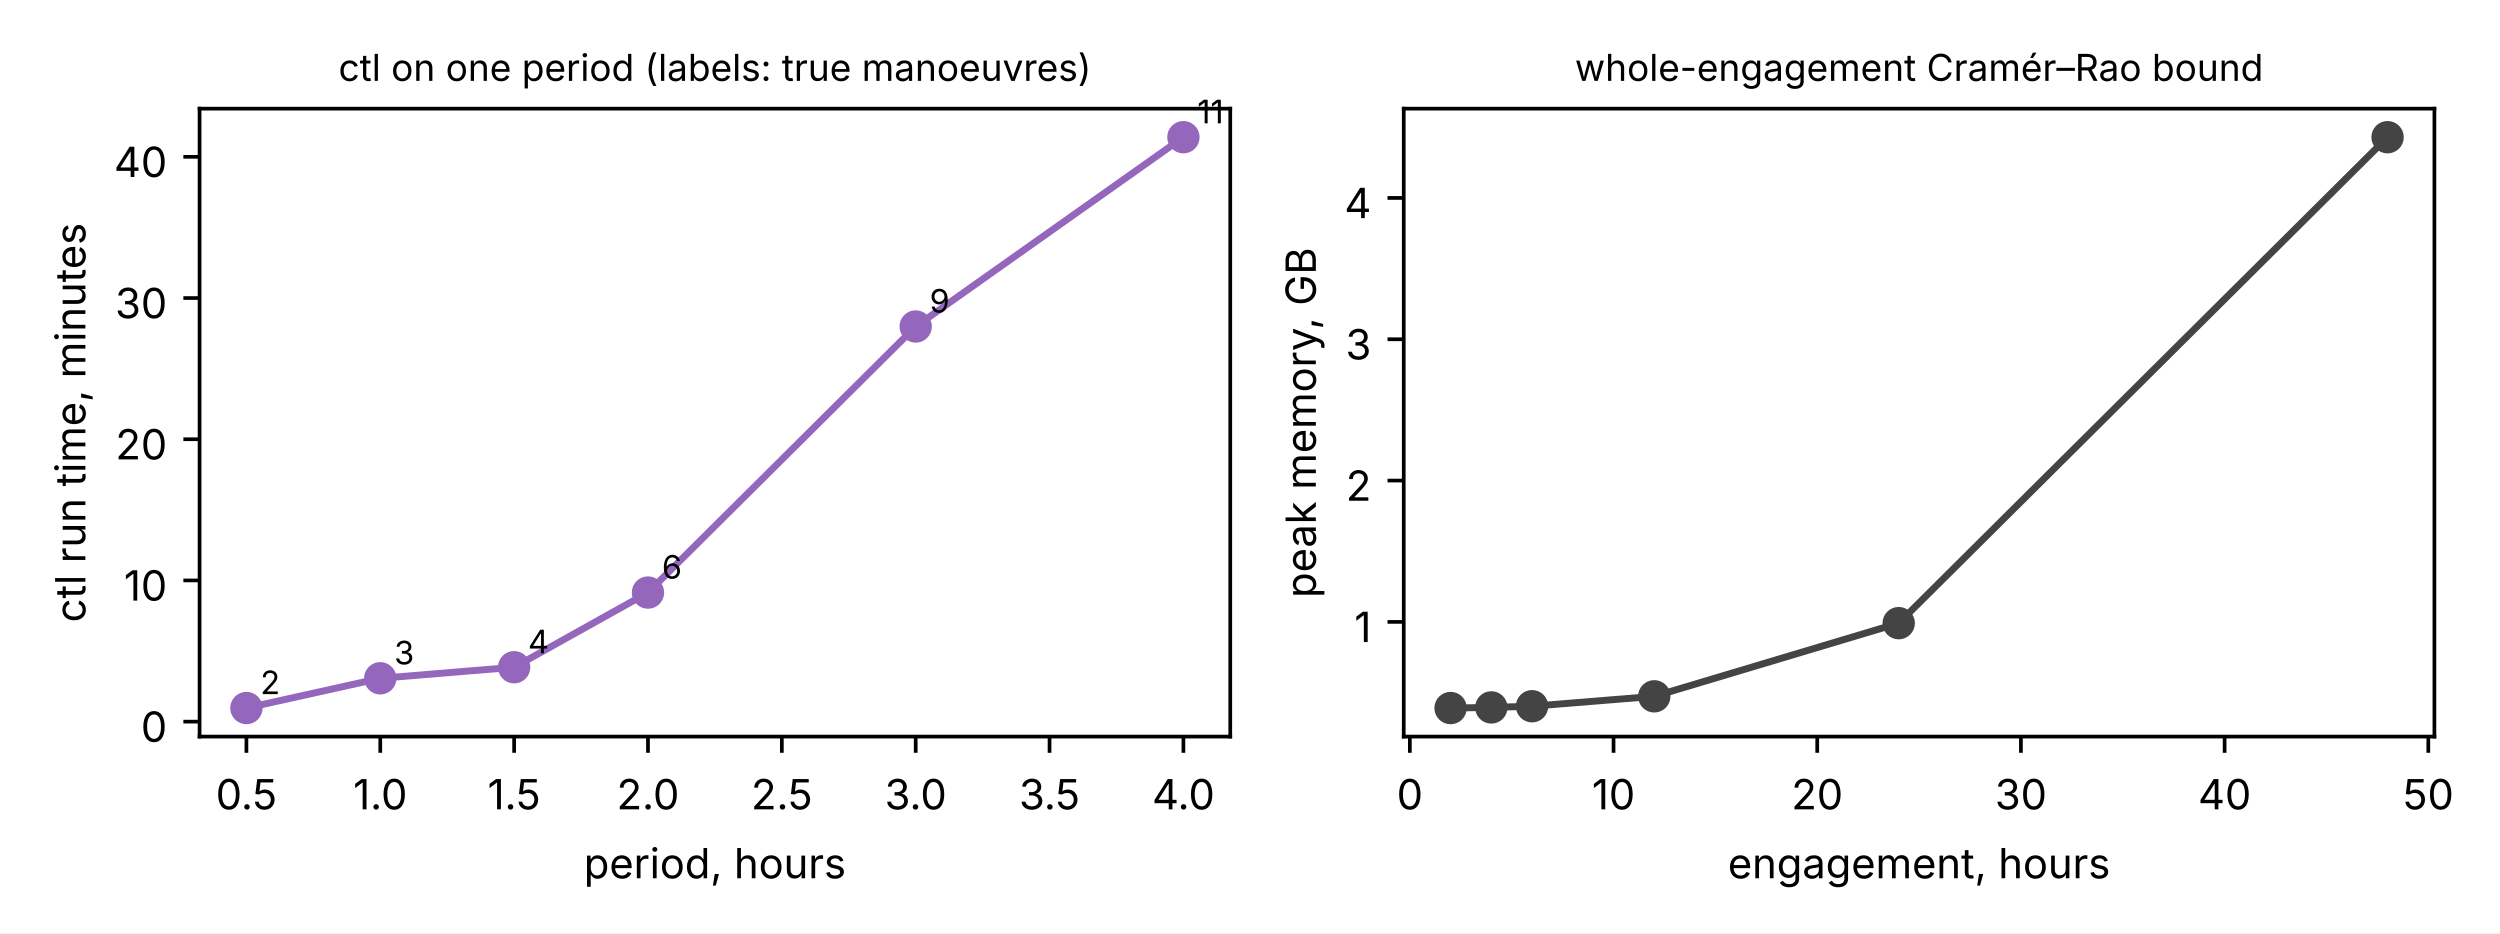
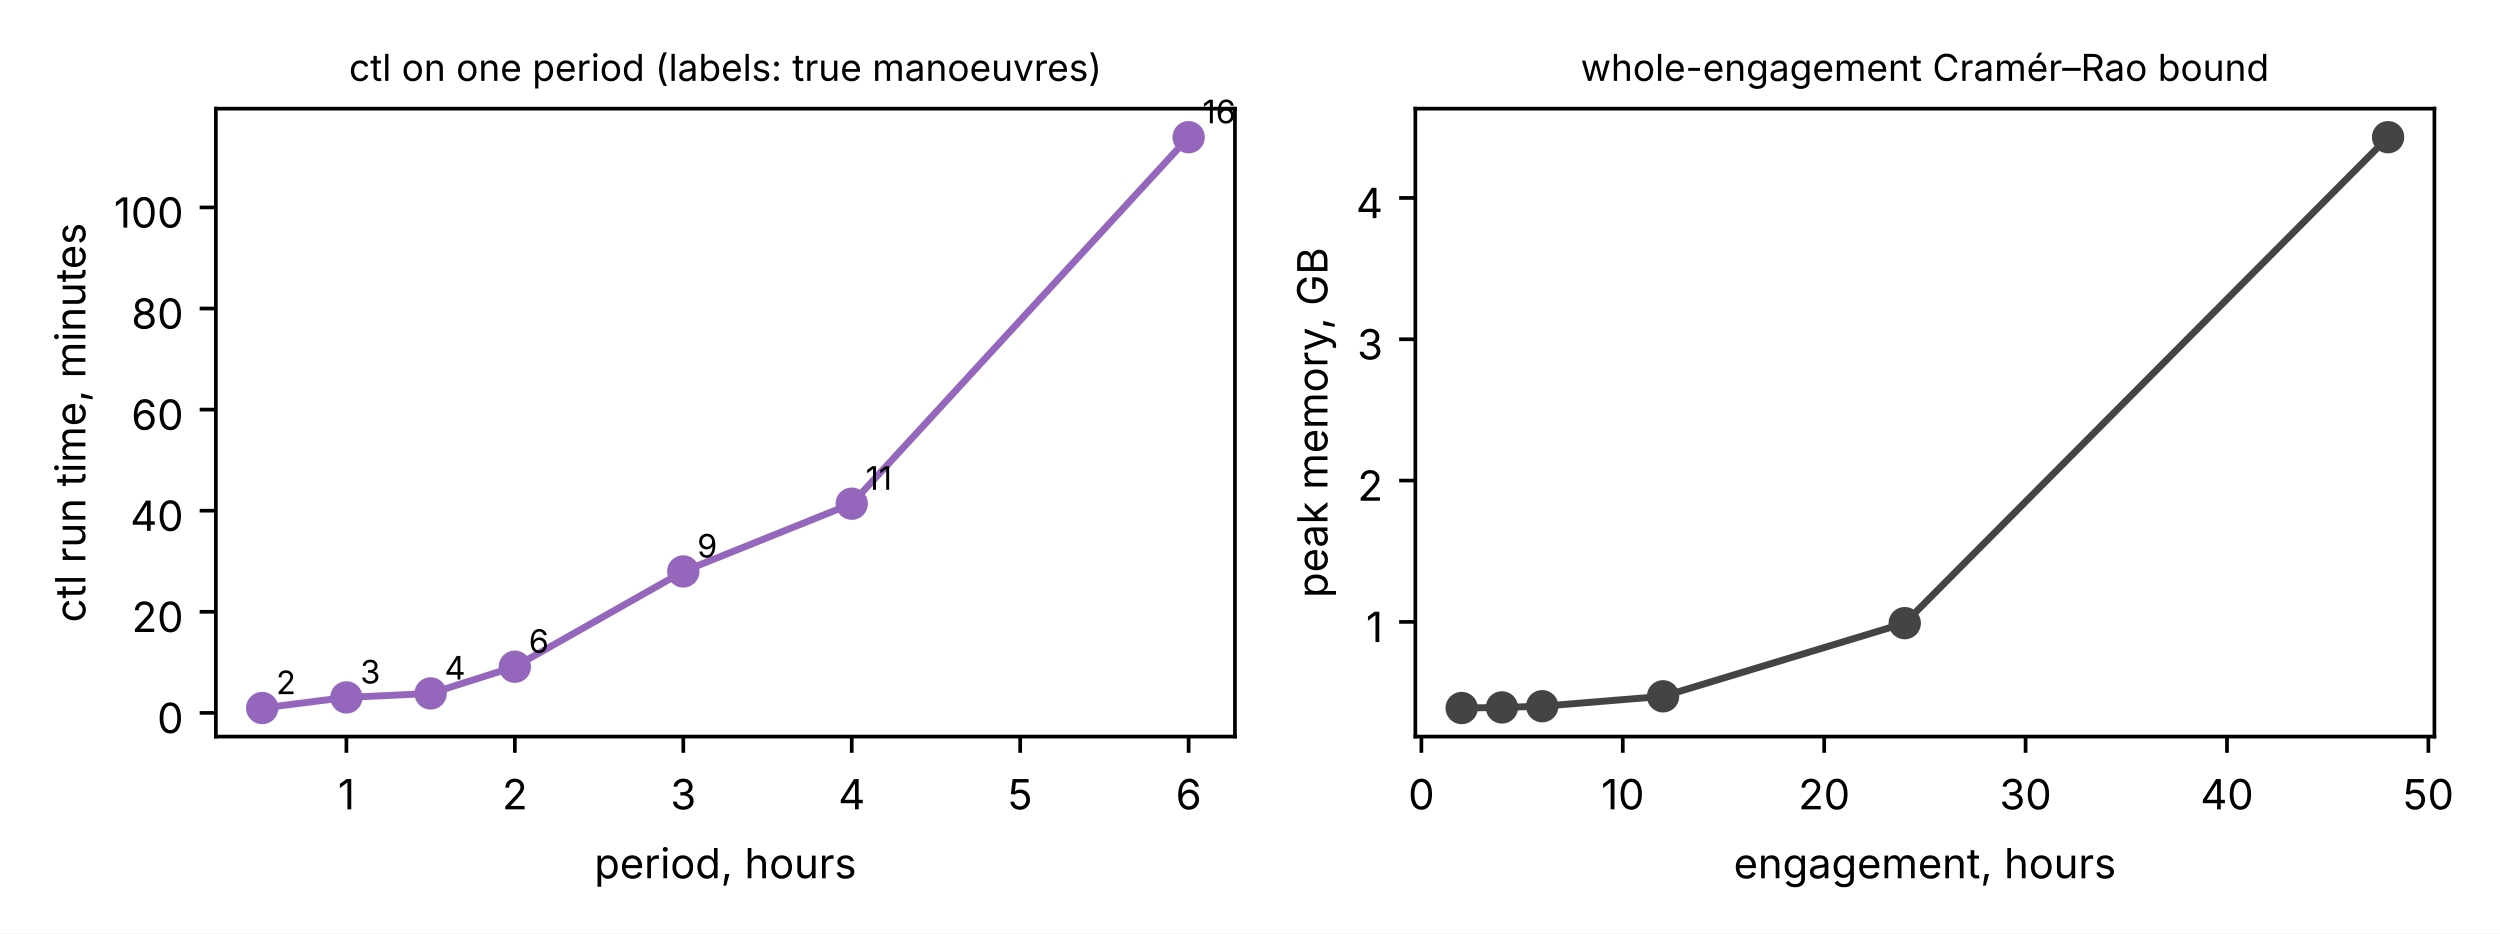
<svg xmlns="http://www.w3.org/2000/svg" xmlns:xlink="http://www.w3.org/1999/xlink" width="540pt" height="201.6pt" viewBox="0 0 540 201.6" version="1.1">
  <defs>
    <style type="text/css">*{stroke-linejoin: round; stroke-linecap: butt}</style>
  </defs>
  <g id="figure_1">
    <g id="patch_1">
      <path d="M 0 201.6  L 540 201.6  L 540 0  L 0 0  z " style="fill: #ffffff" />
    </g>
    <g id="axes_1">
      <g id="patch_2">
-         <path d="M 43.107 159.101  L 265.734 159.101  L 265.734 23.47  L 43.107 23.47  z " style="fill: #ffffff" />
+         <path d="M 46.628 159.101  L 266.747 159.101  L 266.747 23.47  L 46.628 23.47  z " style="fill: #ffffff" />
      </g>
      <g id="matplotlib.axis_1">
        <g id="xtick_1">
          <g id="line2d_1">
            <defs>
-               <path id="mc048e151e1" d="M 0 0  L 0 3.5  " style="stroke: #000000; stroke-width: 0.8" />
+               <path id="m27ad2fcb57" d="M 0 0  L 0 3.5  " style="stroke: #000000; stroke-width: 0.8" />
            </defs>
            <g>
-               <use xlink:href="#mc048e151e1" x="53.227" y="159.101" style="stroke: #000000; stroke-width: 0.8" />
+               <use xlink:href="#m27ad2fcb57" x="74.825" y="159.101" style="stroke: #000000; stroke-width: 0.8" />
            </g>
          </g>
          <g id="text_1">
-             <text style="font-size: 9px; font-family: 'Inter', 'DejaVu Sans', 'Bitstream Vera Sans', 'Computer Modern Sans Serif', 'Lucida Grande', 'Verdana', 'Geneva', 'Lucid', 'Arial', 'Helvetica', 'Avant Garde', sans-serif; text-anchor: middle" x="53.227" y="174.819" transform="rotate(-0 53.22657 174.8195)">0.5</text>
+             <text style="font-size: 9px; font-family: 'Inter', 'DejaVu Sans', 'Bitstream Vera Sans', 'Computer Modern Sans Serif', 'Lucida Grande', 'Verdana', 'Geneva', 'Lucid', 'Arial', 'Helvetica', 'Avant Garde', sans-serif; text-anchor: middle" x="74.825" y="174.819" transform="rotate(-0 74.8254 174.8195)">1</text>
          </g>
        </g>
        <g id="xtick_2">
          <g id="line2d_2">
            <g>
-               <use xlink:href="#mc048e151e1" x="82.139" y="159.101" style="stroke: #000000; stroke-width: 0.8" />
+               <use xlink:href="#m27ad2fcb57" x="111.209" y="159.101" style="stroke: #000000; stroke-width: 0.8" />
            </g>
          </g>
          <g id="text_2">
-             <text style="font-size: 9px; font-family: 'Inter', 'DejaVu Sans', 'Bitstream Vera Sans', 'Computer Modern Sans Serif', 'Lucida Grande', 'Verdana', 'Geneva', 'Lucid', 'Arial', 'Helvetica', 'Avant Garde', sans-serif; text-anchor: middle" x="82.139" y="174.819" transform="rotate(-0 82.13921 174.8195)">1.0</text>
+             <text style="font-size: 9px; font-family: 'Inter', 'DejaVu Sans', 'Bitstream Vera Sans', 'Computer Modern Sans Serif', 'Lucida Grande', 'Verdana', 'Geneva', 'Lucid', 'Arial', 'Helvetica', 'Avant Garde', sans-serif; text-anchor: middle" x="111.209" y="174.819" transform="rotate(-0 111.2086 174.8195)">2</text>
          </g>
        </g>
        <g id="xtick_3">
          <g id="line2d_3">
            <g>
-               <use xlink:href="#mc048e151e1" x="111.052" y="159.101" style="stroke: #000000; stroke-width: 0.8" />
+               <use xlink:href="#m27ad2fcb57" x="147.592" y="159.101" style="stroke: #000000; stroke-width: 0.8" />
            </g>
          </g>
          <g id="text_3">
-             <text style="font-size: 9px; font-family: 'Inter', 'DejaVu Sans', 'Bitstream Vera Sans', 'Computer Modern Sans Serif', 'Lucida Grande', 'Verdana', 'Geneva', 'Lucid', 'Arial', 'Helvetica', 'Avant Garde', sans-serif; text-anchor: middle" x="111.052" y="174.819" transform="rotate(-0 111.0518 174.8195)">1.5</text>
+             <text style="font-size: 9px; font-family: 'Inter', 'DejaVu Sans', 'Bitstream Vera Sans', 'Computer Modern Sans Serif', 'Lucida Grande', 'Verdana', 'Geneva', 'Lucid', 'Arial', 'Helvetica', 'Avant Garde', sans-serif; text-anchor: middle" x="147.592" y="174.819" transform="rotate(-0 147.5919 174.8195)">3</text>
          </g>
        </g>
        <g id="xtick_4">
          <g id="line2d_4">
            <g>
-               <use xlink:href="#mc048e151e1" x="139.964" y="159.101" style="stroke: #000000; stroke-width: 0.8" />
+               <use xlink:href="#m27ad2fcb57" x="183.975" y="159.101" style="stroke: #000000; stroke-width: 0.8" />
            </g>
          </g>
          <g id="text_4">
-             <text style="font-size: 9px; font-family: 'Inter', 'DejaVu Sans', 'Bitstream Vera Sans', 'Computer Modern Sans Serif', 'Lucida Grande', 'Verdana', 'Geneva', 'Lucid', 'Arial', 'Helvetica', 'Avant Garde', sans-serif; text-anchor: middle" x="139.964" y="174.819" transform="rotate(-0 139.9645 174.8195)">2.0</text>
+             <text style="font-size: 9px; font-family: 'Inter', 'DejaVu Sans', 'Bitstream Vera Sans', 'Computer Modern Sans Serif', 'Lucida Grande', 'Verdana', 'Geneva', 'Lucid', 'Arial', 'Helvetica', 'Avant Garde', sans-serif; text-anchor: middle" x="183.975" y="174.819" transform="rotate(-0 183.9751 174.8195)">4</text>
          </g>
        </g>
        <g id="xtick_5">
          <g id="line2d_5">
            <g>
-               <use xlink:href="#mc048e151e1" x="168.877" y="159.101" style="stroke: #000000; stroke-width: 0.8" />
+               <use xlink:href="#m27ad2fcb57" x="220.358" y="159.101" style="stroke: #000000; stroke-width: 0.8" />
            </g>
          </g>
          <g id="text_5">
-             <text style="font-size: 9px; font-family: 'Inter', 'DejaVu Sans', 'Bitstream Vera Sans', 'Computer Modern Sans Serif', 'Lucida Grande', 'Verdana', 'Geneva', 'Lucid', 'Arial', 'Helvetica', 'Avant Garde', sans-serif; text-anchor: middle" x="168.877" y="174.819" transform="rotate(-0 168.8771 174.8195)">2.5</text>
+             <text style="font-size: 9px; font-family: 'Inter', 'DejaVu Sans', 'Bitstream Vera Sans', 'Computer Modern Sans Serif', 'Lucida Grande', 'Verdana', 'Geneva', 'Lucid', 'Arial', 'Helvetica', 'Avant Garde', sans-serif; text-anchor: middle" x="220.358" y="174.819" transform="rotate(-0 220.3583 174.8195)">5</text>
          </g>
        </g>
        <g id="xtick_6">
          <g id="line2d_6">
            <g>
-               <use xlink:href="#mc048e151e1" x="197.79" y="159.101" style="stroke: #000000; stroke-width: 0.8" />
+               <use xlink:href="#m27ad2fcb57" x="256.742" y="159.101" style="stroke: #000000; stroke-width: 0.8" />
            </g>
          </g>
          <g id="text_6">
-             <text style="font-size: 9px; font-family: 'Inter', 'DejaVu Sans', 'Bitstream Vera Sans', 'Computer Modern Sans Serif', 'Lucida Grande', 'Verdana', 'Geneva', 'Lucid', 'Arial', 'Helvetica', 'Avant Garde', sans-serif; text-anchor: middle" x="197.79" y="174.819" transform="rotate(-0 197.7898 174.8195)">3.0</text>
-           </g>
-         </g>
-         <g id="xtick_7">
-           <g id="line2d_7">
-             <g>
-               <use xlink:href="#mc048e151e1" x="226.702" y="159.101" style="stroke: #000000; stroke-width: 0.8" />
-             </g>
-           </g>
-           <g id="text_7">
-             <text style="font-size: 9px; font-family: 'Inter', 'DejaVu Sans', 'Bitstream Vera Sans', 'Computer Modern Sans Serif', 'Lucida Grande', 'Verdana', 'Geneva', 'Lucid', 'Arial', 'Helvetica', 'Avant Garde', sans-serif; text-anchor: middle" x="226.702" y="174.819" transform="rotate(-0 226.7024 174.8195)">3.5</text>
-           </g>
-         </g>
-         <g id="xtick_8">
-           <g id="line2d_8">
-             <g>
-               <use xlink:href="#mc048e151e1" x="255.615" y="159.101" style="stroke: #000000; stroke-width: 0.8" />
-             </g>
-           </g>
-           <g id="text_8">
-             <text style="font-size: 9px; font-family: 'Inter', 'DejaVu Sans', 'Bitstream Vera Sans', 'Computer Modern Sans Serif', 'Lucida Grande', 'Verdana', 'Geneva', 'Lucid', 'Arial', 'Helvetica', 'Avant Garde', sans-serif; text-anchor: middle" x="255.615" y="174.819" transform="rotate(-0 255.615 174.8195)">4.0</text>
-           </g>
-         </g>
-         <g id="text_9">
-           <text style="font-size: 9px; font-family: 'Inter', 'DejaVu Sans', 'Bitstream Vera Sans', 'Computer Modern Sans Serif', 'Lucida Grande', 'Verdana', 'Geneva', 'Lucid', 'Arial', 'Helvetica', 'Avant Garde', sans-serif; text-anchor: middle" x="154.421" y="189.709" transform="rotate(-0 154.4208 189.7091)">period, hours</text>
+             <text style="font-size: 9px; font-family: 'Inter', 'DejaVu Sans', 'Bitstream Vera Sans', 'Computer Modern Sans Serif', 'Lucida Grande', 'Verdana', 'Geneva', 'Lucid', 'Arial', 'Helvetica', 'Avant Garde', sans-serif; text-anchor: middle" x="256.742" y="174.819" transform="rotate(-0 256.7416 174.8195)">6</text>
+           </g>
+         </g>
+         <g id="text_7">
+           <text style="font-size: 9px; font-family: 'Inter', 'DejaVu Sans', 'Bitstream Vera Sans', 'Computer Modern Sans Serif', 'Lucida Grande', 'Verdana', 'Geneva', 'Lucid', 'Arial', 'Helvetica', 'Avant Garde', sans-serif; text-anchor: middle" x="156.688" y="189.709" transform="rotate(-0 156.6877 189.7091)">period, hours</text>
        </g>
      </g>
      <g id="matplotlib.axis_2">
        <g id="ytick_1">
+           <g id="line2d_7">
+             <defs>
+               <path id="mb0df88f80f" d="M 0 0  L -3.5 0  " style="stroke: #000000; stroke-width: 0.8" />
+             </defs>
+             <g>
+               <use xlink:href="#mb0df88f80f" x="46.628" y="153.986" style="stroke: #000000; stroke-width: 0.8" />
+             </g>
+           </g>
+           <g id="text_8">
+             <text style="font-size: 9px; font-family: 'Inter', 'DejaVu Sans', 'Bitstream Vera Sans', 'Computer Modern Sans Serif', 'Lucida Grande', 'Verdana', 'Geneva', 'Lucid', 'Arial', 'Helvetica', 'Avant Garde', sans-serif; text-anchor: end" x="39.628" y="158.346" transform="rotate(-0 39.6284 158.3456)">0</text>
+           </g>
+         </g>
+         <g id="ytick_2">
+           <g id="line2d_8">
+             <g>
+               <use xlink:href="#mb0df88f80f" x="46.628" y="132.15" style="stroke: #000000; stroke-width: 0.8" />
+             </g>
+           </g>
+           <g id="text_9">
+             <text style="font-size: 9px; font-family: 'Inter', 'DejaVu Sans', 'Bitstream Vera Sans', 'Computer Modern Sans Serif', 'Lucida Grande', 'Verdana', 'Geneva', 'Lucid', 'Arial', 'Helvetica', 'Avant Garde', sans-serif; text-anchor: end" x="39.628" y="136.509" transform="rotate(-0 39.6284 136.5092)">20</text>
+           </g>
+         </g>
+         <g id="ytick_3">
          <g id="line2d_9">
-             <defs>
-               <path id="ma0cdf9ab58" d="M 0 0  L -3.5 0  " style="stroke: #000000; stroke-width: 0.8" />
-             </defs>
-             <g>
-               <use xlink:href="#ma0cdf9ab58" x="43.107" y="155.87" style="stroke: #000000; stroke-width: 0.8" />
+             <g>
+               <use xlink:href="#mb0df88f80f" x="46.628" y="110.313" style="stroke: #000000; stroke-width: 0.8" />
            </g>
          </g>
          <g id="text_10">
-             <text style="font-size: 9px; font-family: 'Inter', 'DejaVu Sans', 'Bitstream Vera Sans', 'Computer Modern Sans Serif', 'Lucida Grande', 'Verdana', 'Geneva', 'Lucid', 'Arial', 'Helvetica', 'Avant Garde', sans-serif; text-anchor: end" x="36.107" y="160.23" transform="rotate(-0 36.10715 160.2297)">0</text>
-           </g>
-         </g>
-         <g id="ytick_2">
+             <text style="font-size: 9px; font-family: 'Inter', 'DejaVu Sans', 'Bitstream Vera Sans', 'Computer Modern Sans Serif', 'Lucida Grande', 'Verdana', 'Geneva', 'Lucid', 'Arial', 'Helvetica', 'Avant Garde', sans-serif; text-anchor: end" x="39.628" y="114.673" transform="rotate(-0 39.6284 114.6727)">40</text>
+           </g>
+         </g>
+         <g id="ytick_4">
          <g id="line2d_10">
            <g>
-               <use xlink:href="#ma0cdf9ab58" x="43.107" y="125.372" style="stroke: #000000; stroke-width: 0.8" />
+               <use xlink:href="#mb0df88f80f" x="46.628" y="88.477" style="stroke: #000000; stroke-width: 0.8" />
            </g>
          </g>
          <g id="text_11">
-             <text style="font-size: 9px; font-family: 'Inter', 'DejaVu Sans', 'Bitstream Vera Sans', 'Computer Modern Sans Serif', 'Lucida Grande', 'Verdana', 'Geneva', 'Lucid', 'Arial', 'Helvetica', 'Avant Garde', sans-serif; text-anchor: end" x="36.107" y="129.731" transform="rotate(-0 36.10715 129.7312)">10</text>
-           </g>
-         </g>
-         <g id="ytick_3">
+             <text style="font-size: 9px; font-family: 'Inter', 'DejaVu Sans', 'Bitstream Vera Sans', 'Computer Modern Sans Serif', 'Lucida Grande', 'Verdana', 'Geneva', 'Lucid', 'Arial', 'Helvetica', 'Avant Garde', sans-serif; text-anchor: end" x="39.628" y="92.836" transform="rotate(-0 39.6284 92.83621)">60</text>
+           </g>
+         </g>
+         <g id="ytick_5">
          <g id="line2d_11">
            <g>
-               <use xlink:href="#ma0cdf9ab58" x="43.107" y="94.873" style="stroke: #000000; stroke-width: 0.8" />
+               <use xlink:href="#mb0df88f80f" x="46.628" y="66.64" style="stroke: #000000; stroke-width: 0.8" />
            </g>
          </g>
          <g id="text_12">
-             <text style="font-size: 9px; font-family: 'Inter', 'DejaVu Sans', 'Bitstream Vera Sans', 'Computer Modern Sans Serif', 'Lucida Grande', 'Verdana', 'Geneva', 'Lucid', 'Arial', 'Helvetica', 'Avant Garde', sans-serif; text-anchor: end" x="36.107" y="99.233" transform="rotate(-0 36.10715 99.23266)">20</text>
-           </g>
-         </g>
-         <g id="ytick_4">
+             <text style="font-size: 9px; font-family: 'Inter', 'DejaVu Sans', 'Bitstream Vera Sans', 'Computer Modern Sans Serif', 'Lucida Grande', 'Verdana', 'Geneva', 'Lucid', 'Arial', 'Helvetica', 'Avant Garde', sans-serif; text-anchor: end" x="39.628" y="71" transform="rotate(-0 39.6284 70.99973)">80</text>
+           </g>
+         </g>
+         <g id="ytick_6">
          <g id="line2d_12">
            <g>
-               <use xlink:href="#ma0cdf9ab58" x="43.107" y="64.375" style="stroke: #000000; stroke-width: 0.8" />
+               <use xlink:href="#mb0df88f80f" x="46.628" y="44.804" style="stroke: #000000; stroke-width: 0.8" />
            </g>
          </g>
          <g id="text_13">
-             <text style="font-size: 9px; font-family: 'Inter', 'DejaVu Sans', 'Bitstream Vera Sans', 'Computer Modern Sans Serif', 'Lucida Grande', 'Verdana', 'Geneva', 'Lucid', 'Arial', 'Helvetica', 'Avant Garde', sans-serif; text-anchor: end" x="36.107" y="68.734" transform="rotate(-0 36.10715 68.73414)">30</text>
-           </g>
-         </g>
-         <g id="ytick_5">
-           <g id="line2d_13">
-             <g>
-               <use xlink:href="#ma0cdf9ab58" x="43.107" y="33.876" style="stroke: #000000; stroke-width: 0.8" />
-             </g>
-           </g>
-           <g id="text_14">
-             <text style="font-size: 9px; font-family: 'Inter', 'DejaVu Sans', 'Bitstream Vera Sans', 'Computer Modern Sans Serif', 'Lucida Grande', 'Verdana', 'Geneva', 'Lucid', 'Arial', 'Helvetica', 'Avant Garde', sans-serif; text-anchor: end" x="36.107" y="38.236" transform="rotate(-0 36.10715 38.23562)">40</text>
-           </g>
-         </g>
-         <g id="text_15">
-           <text style="font-size: 9px; font-family: 'Inter', 'DejaVu Sans', 'Bitstream Vera Sans', 'Computer Modern Sans Serif', 'Lucida Grande', 'Verdana', 'Geneva', 'Lucid', 'Arial', 'Helvetica', 'Avant Garde', sans-serif; text-anchor: middle" x="18.444" y="91.285" transform="rotate(-90 18.44438 91.28535)">ctl run time, minutes</text>
-         </g>
-       </g>
-       <g id="line2d_14">
-         <path d="M 53.227 152.936  L 82.139 146.512  L 111.052 144.119  L 139.964 127.993  L 197.79 70.522  L 255.615 29.635  " clip-path="url(#pd0937c737a)" style="fill: none; stroke: #9467bd; stroke-width: 1.5; stroke-linecap: square" />
+             <text style="font-size: 9px; font-family: 'Inter', 'DejaVu Sans', 'Bitstream Vera Sans', 'Computer Modern Sans Serif', 'Lucida Grande', 'Verdana', 'Geneva', 'Lucid', 'Arial', 'Helvetica', 'Avant Garde', sans-serif; text-anchor: end" x="39.628" y="49.163" transform="rotate(-0 39.6284 49.16326)">100</text>
+           </g>
+         </g>
+         <g id="text_14">
+           <text style="font-size: 9px; font-family: 'Inter', 'DejaVu Sans', 'Bitstream Vera Sans', 'Computer Modern Sans Serif', 'Lucida Grande', 'Verdana', 'Geneva', 'Lucid', 'Arial', 'Helvetica', 'Avant Garde', sans-serif; text-anchor: middle" x="18.44" y="91.285" transform="rotate(-90 18.44016 91.28535)">ctl run time, minutes</text>
+         </g>
+       </g>
+       <g id="line2d_13">
+         <path d="M 56.634 152.936  L 74.825 150.636  L 93.017 149.779  L 111.209 144.007  L 147.592 123.432  L 183.975 108.795  L 256.742 29.635  " clip-path="url(#peebbd3763c)" style="fill: none; stroke: #9467bd; stroke-width: 1.5; stroke-linecap: square" />
        <defs>
-           <path id="m247ddd491e" d="M 0 3  C 0.796 3 1.559 2.684 2.121 2.121  C 2.684 1.559 3 0.796 3 0  C 3 -0.796 2.684 -1.559 2.121 -2.121  C 1.559 -2.684 0.796 -3 0 -3  C -0.796 -3 -1.559 -2.684 -2.121 -2.121  C -2.684 -1.559 -3 -0.796 -3 0  C -3 0.796 -2.684 1.559 -2.121 2.121  C -1.559 2.684 -0.796 3 0 3  z " style="stroke: #9467bd" />
+           <path id="m19af741cc4" d="M 0 3  C 0.796 3 1.559 2.684 2.121 2.121  C 2.684 1.559 3 0.796 3 0  C 3 -0.796 2.684 -1.559 2.121 -2.121  C 1.559 -2.684 0.796 -3 0 -3  C -0.796 -3 -1.559 -2.684 -2.121 -2.121  C -2.684 -1.559 -3 -0.796 -3 0  C -3 0.796 -2.684 1.559 -2.121 2.121  C -1.559 2.684 -0.796 3 0 3  z " style="stroke: #9467bd" />
        </defs>
-         <g clip-path="url(#pd0937c737a)">
-           <use xlink:href="#m247ddd491e" x="53.227" y="152.936" style="fill: #9467bd; stroke: #9467bd" />
-           <use xlink:href="#m247ddd491e" x="82.139" y="146.512" style="fill: #9467bd; stroke: #9467bd" />
-           <use xlink:href="#m247ddd491e" x="111.052" y="144.119" style="fill: #9467bd; stroke: #9467bd" />
-           <use xlink:href="#m247ddd491e" x="139.964" y="127.993" style="fill: #9467bd; stroke: #9467bd" />
-           <use xlink:href="#m247ddd491e" x="197.79" y="70.522" style="fill: #9467bd; stroke: #9467bd" />
-           <use xlink:href="#m247ddd491e" x="255.615" y="29.635" style="fill: #9467bd; stroke: #9467bd" />
+         <g clip-path="url(#peebbd3763c)">
+           <use xlink:href="#m19af741cc4" x="56.634" y="152.936" style="fill: #9467bd; stroke: #9467bd" />
+           <use xlink:href="#m19af741cc4" x="74.825" y="150.636" style="fill: #9467bd; stroke: #9467bd" />
+           <use xlink:href="#m19af741cc4" x="93.017" y="149.779" style="fill: #9467bd; stroke: #9467bd" />
+           <use xlink:href="#m19af741cc4" x="111.209" y="144.007" style="fill: #9467bd; stroke: #9467bd" />
+           <use xlink:href="#m19af741cc4" x="147.592" y="123.432" style="fill: #9467bd; stroke: #9467bd" />
+           <use xlink:href="#m19af741cc4" x="183.975" y="108.795" style="fill: #9467bd; stroke: #9467bd" />
+           <use xlink:href="#m19af741cc4" x="256.742" y="29.635" style="fill: #9467bd; stroke: #9467bd" />
        </g>
      </g>
      <g id="patch_3">
-         <path d="M 43.107 159.101  L 43.107 23.47  " style="fill: none; stroke: #000000; stroke-width: 0.8; stroke-linejoin: miter; stroke-linecap: square" />
+         <path d="M 46.628 159.101  L 46.628 23.47  " style="fill: none; stroke: #000000; stroke-width: 0.8; stroke-linejoin: miter; stroke-linecap: square" />
      </g>
      <g id="patch_4">
-         <path d="M 265.734 159.101  L 265.734 23.47  " style="fill: none; stroke: #000000; stroke-width: 0.8; stroke-linejoin: miter; stroke-linecap: square" />
+         <path d="M 266.747 159.101  L 266.747 23.47  " style="fill: none; stroke: #000000; stroke-width: 0.8; stroke-linejoin: miter; stroke-linecap: square" />
      </g>
      <g id="patch_5">
-         <path d="M 43.107 159.101  L 265.734 159.101  " style="fill: none; stroke: #000000; stroke-width: 0.8; stroke-linejoin: miter; stroke-linecap: square" />
+         <path d="M 46.628 159.101  L 266.747 159.101  " style="fill: none; stroke: #000000; stroke-width: 0.8; stroke-linejoin: miter; stroke-linecap: square" />
      </g>
      <g id="patch_6">
-         <path d="M 43.107 23.47  L 265.734 23.47  " style="fill: none; stroke: #000000; stroke-width: 0.8; stroke-linejoin: miter; stroke-linecap: square" />
+         <path d="M 46.628 23.47  L 266.747 23.47  " style="fill: none; stroke: #000000; stroke-width: 0.8; stroke-linejoin: miter; stroke-linecap: square" />
+       </g>
+       <g id="text_15">
+         <text style="font-size: 7px; font-family: 'Inter', 'DejaVu Sans', 'Bitstream Vera Sans', 'Computer Modern Sans Serif', 'Lucida Grande', 'Verdana', 'Geneva', 'Lucid', 'Arial', 'Helvetica', 'Avant Garde', sans-serif; text-anchor: start" x="59.634" y="149.936" transform="rotate(-0 59.63379 149.9357)">2</text>
      </g>
      <g id="text_16">
-         <text style="font-size: 7px; font-family: 'Inter', 'DejaVu Sans', 'Bitstream Vera Sans', 'Computer Modern Sans Serif', 'Lucida Grande', 'Verdana', 'Geneva', 'Lucid', 'Arial', 'Helvetica', 'Avant Garde', sans-serif; text-anchor: start" x="56.227" y="149.936" transform="rotate(-0 56.22657 149.9357)">2</text>
+         <text style="font-size: 7px; font-family: 'Inter', 'DejaVu Sans', 'Bitstream Vera Sans', 'Computer Modern Sans Serif', 'Lucida Grande', 'Verdana', 'Geneva', 'Lucid', 'Arial', 'Helvetica', 'Avant Garde', sans-serif; text-anchor: start" x="77.825" y="147.636" transform="rotate(-0 77.8254 147.6359)">3</text>
      </g>
      <g id="text_17">
-         <text style="font-size: 7px; font-family: 'Inter', 'DejaVu Sans', 'Bitstream Vera Sans', 'Computer Modern Sans Serif', 'Lucida Grande', 'Verdana', 'Geneva', 'Lucid', 'Arial', 'Helvetica', 'Avant Garde', sans-serif; text-anchor: start" x="85.139" y="143.512" transform="rotate(-0 85.13921 143.5117)">3</text>
+         <text style="font-size: 7px; font-family: 'Inter', 'DejaVu Sans', 'Bitstream Vera Sans', 'Computer Modern Sans Serif', 'Lucida Grande', 'Verdana', 'Geneva', 'Lucid', 'Arial', 'Helvetica', 'Avant Garde', sans-serif; text-anchor: start" x="96.017" y="146.779" transform="rotate(-0 96.01702 146.7793)">4</text>
      </g>
      <g id="text_18">
-         <text style="font-size: 7px; font-family: 'Inter', 'DejaVu Sans', 'Bitstream Vera Sans', 'Computer Modern Sans Serif', 'Lucida Grande', 'Verdana', 'Geneva', 'Lucid', 'Arial', 'Helvetica', 'Avant Garde', sans-serif; text-anchor: start" x="114.052" y="141.119" transform="rotate(-0 114.0518 141.1187)">4</text>
+         <text style="font-size: 7px; font-family: 'Inter', 'DejaVu Sans', 'Bitstream Vera Sans', 'Computer Modern Sans Serif', 'Lucida Grande', 'Verdana', 'Geneva', 'Lucid', 'Arial', 'Helvetica', 'Avant Garde', sans-serif; text-anchor: start" x="114.209" y="141.007" transform="rotate(-0 114.2086 141.0066)">6</text>
      </g>
      <g id="text_19">
-         <text style="font-size: 7px; font-family: 'Inter', 'DejaVu Sans', 'Bitstream Vera Sans', 'Computer Modern Sans Serif', 'Lucida Grande', 'Verdana', 'Geneva', 'Lucid', 'Arial', 'Helvetica', 'Avant Garde', sans-serif; text-anchor: start" x="142.964" y="124.993" transform="rotate(-0 142.9645 124.9935)">6</text>
+         <text style="font-size: 7px; font-family: 'Inter', 'DejaVu Sans', 'Bitstream Vera Sans', 'Computer Modern Sans Serif', 'Lucida Grande', 'Verdana', 'Geneva', 'Lucid', 'Arial', 'Helvetica', 'Avant Garde', sans-serif; text-anchor: start" x="150.592" y="120.432" transform="rotate(-0 150.5919 120.4322)">9</text>
      </g>
      <g id="text_20">
-         <text style="font-size: 7px; font-family: 'Inter', 'DejaVu Sans', 'Bitstream Vera Sans', 'Computer Modern Sans Serif', 'Lucida Grande', 'Verdana', 'Geneva', 'Lucid', 'Arial', 'Helvetica', 'Avant Garde', sans-serif; text-anchor: start" x="200.79" y="67.522" transform="rotate(-0 200.7898 67.52198)">9</text>
+         <text style="font-size: 7px; font-family: 'Inter', 'DejaVu Sans', 'Bitstream Vera Sans', 'Computer Modern Sans Serif', 'Lucida Grande', 'Verdana', 'Geneva', 'Lucid', 'Arial', 'Helvetica', 'Avant Garde', sans-serif; text-anchor: start" x="186.975" y="105.795" transform="rotate(-0 186.9751 105.795)">11</text>
      </g>
      <g id="text_21">
-         <text style="font-size: 7px; font-family: 'Inter', 'DejaVu Sans', 'Bitstream Vera Sans', 'Computer Modern Sans Serif', 'Lucida Grande', 'Verdana', 'Geneva', 'Lucid', 'Arial', 'Helvetica', 'Avant Garde', sans-serif; text-anchor: start" x="258.615" y="26.635" transform="rotate(-0 258.615 26.63503)">11</text>
+         <text style="font-size: 7px; font-family: 'Inter', 'DejaVu Sans', 'Bitstream Vera Sans', 'Computer Modern Sans Serif', 'Lucida Grande', 'Verdana', 'Geneva', 'Lucid', 'Arial', 'Helvetica', 'Avant Garde', sans-serif; text-anchor: start" x="259.742" y="26.635" transform="rotate(-0 259.7416 26.63503)">16</text>
      </g>
      <g id="text_22">
-         <text style="font-size: 8px; font-family: 'Inter', 'DejaVu Sans', 'Bitstream Vera Sans', 'Computer Modern Sans Serif', 'Lucida Grande', 'Verdana', 'Geneva', 'Lucid', 'Arial', 'Helvetica', 'Avant Garde', sans-serif; text-anchor: middle" x="154.421" y="17.47" transform="rotate(-0 154.4208 17.47)">ctl on one period (labels: true manoeuvres)</text>
+         <text style="font-size: 8px; font-family: 'Inter', 'DejaVu Sans', 'Bitstream Vera Sans', 'Computer Modern Sans Serif', 'Lucida Grande', 'Verdana', 'Geneva', 'Lucid', 'Arial', 'Helvetica', 'Avant Garde', sans-serif; text-anchor: middle" x="156.688" y="17.47" transform="rotate(-0 156.6877 17.47)">ctl on one period (labels: true manoeuvres)</text>
      </g>
    </g>
    <g id="axes_2">
      <g id="patch_7">
-         <path d="M 303.206 159.101  L 525.833 159.101  L 525.833 23.47  L 303.206 23.47  z " style="fill: #ffffff" />
+         <path d="M 305.715 159.101  L 525.833 159.101  L 525.833 23.47  L 305.715 23.47  z " style="fill: #ffffff" />
      </g>
      <g id="matplotlib.axis_3">
+         <g id="xtick_7">
+           <g id="line2d_14">
+             <g>
+               <use xlink:href="#m27ad2fcb57" x="307.02" y="159.101" style="stroke: #000000; stroke-width: 0.8" />
+             </g>
+           </g>
+           <g id="text_23">
+             <text style="font-size: 9px; font-family: 'Inter', 'DejaVu Sans', 'Bitstream Vera Sans', 'Computer Modern Sans Serif', 'Lucida Grande', 'Verdana', 'Geneva', 'Lucid', 'Arial', 'Helvetica', 'Avant Garde', sans-serif; text-anchor: middle" x="307.02" y="174.819" transform="rotate(-0 307.02 174.8195)">0</text>
+           </g>
+         </g>
+         <g id="xtick_8">
+           <g id="line2d_15">
+             <g>
+               <use xlink:href="#m27ad2fcb57" x="350.522" y="159.101" style="stroke: #000000; stroke-width: 0.8" />
+             </g>
+           </g>
+           <g id="text_24">
+             <text style="font-size: 9px; font-family: 'Inter', 'DejaVu Sans', 'Bitstream Vera Sans', 'Computer Modern Sans Serif', 'Lucida Grande', 'Verdana', 'Geneva', 'Lucid', 'Arial', 'Helvetica', 'Avant Garde', sans-serif; text-anchor: middle" x="350.522" y="174.819" transform="rotate(-0 350.5216 174.8195)">10</text>
+           </g>
+         </g>
        <g id="xtick_9">
-           <g id="line2d_15">
-             <g>
-               <use xlink:href="#mc048e151e1" x="304.526" y="159.101" style="stroke: #000000; stroke-width: 0.8" />
-             </g>
-           </g>
-           <g id="text_23">
-             <text style="font-size: 9px; font-family: 'Inter', 'DejaVu Sans', 'Bitstream Vera Sans', 'Computer Modern Sans Serif', 'Lucida Grande', 'Verdana', 'Geneva', 'Lucid', 'Arial', 'Helvetica', 'Avant Garde', sans-serif; text-anchor: middle" x="304.526" y="174.819" transform="rotate(-0 304.5261 174.8195)">0</text>
+           <g id="line2d_16">
+             <g>
+               <use xlink:href="#m27ad2fcb57" x="394.023" y="159.101" style="stroke: #000000; stroke-width: 0.8" />
+             </g>
+           </g>
+           <g id="text_25">
+             <text style="font-size: 9px; font-family: 'Inter', 'DejaVu Sans', 'Bitstream Vera Sans', 'Computer Modern Sans Serif', 'Lucida Grande', 'Verdana', 'Geneva', 'Lucid', 'Arial', 'Helvetica', 'Avant Garde', sans-serif; text-anchor: middle" x="394.023" y="174.819" transform="rotate(-0 394.0233 174.8195)">20</text>
          </g>
        </g>
        <g id="xtick_10">
-           <g id="line2d_16">
-             <g>
-               <use xlink:href="#mc048e151e1" x="348.524" y="159.101" style="stroke: #000000; stroke-width: 0.8" />
-             </g>
-           </g>
-           <g id="text_24">
-             <text style="font-size: 9px; font-family: 'Inter', 'DejaVu Sans', 'Bitstream Vera Sans', 'Computer Modern Sans Serif', 'Lucida Grande', 'Verdana', 'Geneva', 'Lucid', 'Arial', 'Helvetica', 'Avant Garde', sans-serif; text-anchor: middle" x="348.524" y="174.819" transform="rotate(-0 348.5236 174.8195)">10</text>
+           <g id="line2d_17">
+             <g>
+               <use xlink:href="#m27ad2fcb57" x="437.525" y="159.101" style="stroke: #000000; stroke-width: 0.8" />
+             </g>
+           </g>
+           <g id="text_26">
+             <text style="font-size: 9px; font-family: 'Inter', 'DejaVu Sans', 'Bitstream Vera Sans', 'Computer Modern Sans Serif', 'Lucida Grande', 'Verdana', 'Geneva', 'Lucid', 'Arial', 'Helvetica', 'Avant Garde', sans-serif; text-anchor: middle" x="437.525" y="174.819" transform="rotate(-0 437.525 174.8195)">30</text>
          </g>
        </g>
        <g id="xtick_11">
-           <g id="line2d_17">
-             <g>
-               <use xlink:href="#mc048e151e1" x="392.521" y="159.101" style="stroke: #000000; stroke-width: 0.8" />
-             </g>
-           </g>
-           <g id="text_25">
-             <text style="font-size: 9px; font-family: 'Inter', 'DejaVu Sans', 'Bitstream Vera Sans', 'Computer Modern Sans Serif', 'Lucida Grande', 'Verdana', 'Geneva', 'Lucid', 'Arial', 'Helvetica', 'Avant Garde', sans-serif; text-anchor: middle" x="392.521" y="174.819" transform="rotate(-0 392.5211 174.8195)">20</text>
+           <g id="line2d_18">
+             <g>
+               <use xlink:href="#m27ad2fcb57" x="481.027" y="159.101" style="stroke: #000000; stroke-width: 0.8" />
+             </g>
+           </g>
+           <g id="text_27">
+             <text style="font-size: 9px; font-family: 'Inter', 'DejaVu Sans', 'Bitstream Vera Sans', 'Computer Modern Sans Serif', 'Lucida Grande', 'Verdana', 'Geneva', 'Lucid', 'Arial', 'Helvetica', 'Avant Garde', sans-serif; text-anchor: middle" x="481.027" y="174.819" transform="rotate(-0 481.0267 174.8195)">40</text>
          </g>
        </g>
        <g id="xtick_12">
-           <g id="line2d_18">
-             <g>
-               <use xlink:href="#mc048e151e1" x="436.519" y="159.101" style="stroke: #000000; stroke-width: 0.8" />
-             </g>
-           </g>
-           <g id="text_26">
-             <text style="font-size: 9px; font-family: 'Inter', 'DejaVu Sans', 'Bitstream Vera Sans', 'Computer Modern Sans Serif', 'Lucida Grande', 'Verdana', 'Geneva', 'Lucid', 'Arial', 'Helvetica', 'Avant Garde', sans-serif; text-anchor: middle" x="436.519" y="174.819" transform="rotate(-0 436.5185 174.8195)">30</text>
-           </g>
-         </g>
-         <g id="xtick_13">
          <g id="line2d_19">
            <g>
-               <use xlink:href="#mc048e151e1" x="480.516" y="159.101" style="stroke: #000000; stroke-width: 0.8" />
-             </g>
-           </g>
-           <g id="text_27">
-             <text style="font-size: 9px; font-family: 'Inter', 'DejaVu Sans', 'Bitstream Vera Sans', 'Computer Modern Sans Serif', 'Lucida Grande', 'Verdana', 'Geneva', 'Lucid', 'Arial', 'Helvetica', 'Avant Garde', sans-serif; text-anchor: middle" x="480.516" y="174.819" transform="rotate(-0 480.516 174.8195)">40</text>
-           </g>
-         </g>
-         <g id="xtick_14">
+               <use xlink:href="#m27ad2fcb57" x="524.528" y="159.101" style="stroke: #000000; stroke-width: 0.8" />
+             </g>
+           </g>
+           <g id="text_28">
+             <text style="font-size: 9px; font-family: 'Inter', 'DejaVu Sans', 'Bitstream Vera Sans', 'Computer Modern Sans Serif', 'Lucida Grande', 'Verdana', 'Geneva', 'Lucid', 'Arial', 'Helvetica', 'Avant Garde', sans-serif; text-anchor: middle" x="524.528" y="174.819" transform="rotate(-0 524.5284 174.8195)">50</text>
+           </g>
+         </g>
+         <g id="text_29">
+           <text style="font-size: 9px; font-family: 'Inter', 'DejaVu Sans', 'Bitstream Vera Sans', 'Computer Modern Sans Serif', 'Lucida Grande', 'Verdana', 'Geneva', 'Lucid', 'Arial', 'Helvetica', 'Avant Garde', sans-serif; text-anchor: middle" x="415.774" y="189.709" transform="rotate(-0 415.7742 189.7091)">engagement, hours</text>
+         </g>
+       </g>
+       <g id="matplotlib.axis_4">
+         <g id="ytick_7">
          <g id="line2d_20">
            <g>
-               <use xlink:href="#mc048e151e1" x="524.514" y="159.101" style="stroke: #000000; stroke-width: 0.8" />
-             </g>
-           </g>
-           <g id="text_28">
-             <text style="font-size: 9px; font-family: 'Inter', 'DejaVu Sans', 'Bitstream Vera Sans', 'Computer Modern Sans Serif', 'Lucida Grande', 'Verdana', 'Geneva', 'Lucid', 'Arial', 'Helvetica', 'Avant Garde', sans-serif; text-anchor: middle" x="524.514" y="174.819" transform="rotate(-0 524.5135 174.8195)">50</text>
-           </g>
-         </g>
-         <g id="text_29">
-           <text style="font-size: 9px; font-family: 'Inter', 'DejaVu Sans', 'Bitstream Vera Sans', 'Computer Modern Sans Serif', 'Lucida Grande', 'Verdana', 'Geneva', 'Lucid', 'Arial', 'Helvetica', 'Avant Garde', sans-serif; text-anchor: middle" x="414.52" y="189.709" transform="rotate(-0 414.5198 189.7091)">engagement, hours</text>
-         </g>
-       </g>
-       <g id="matplotlib.axis_4">
-         <g id="ytick_6">
+               <use xlink:href="#mb0df88f80f" x="305.715" y="134.329" style="stroke: #000000; stroke-width: 0.8" />
+             </g>
+           </g>
+           <g id="text_30">
+             <text style="font-size: 9px; font-family: 'Inter', 'DejaVu Sans', 'Bitstream Vera Sans', 'Computer Modern Sans Serif', 'Lucida Grande', 'Verdana', 'Geneva', 'Lucid', 'Arial', 'Helvetica', 'Avant Garde', sans-serif; text-anchor: end" x="298.715" y="138.689" transform="rotate(-0 298.7149 138.6888)">1</text>
+           </g>
+         </g>
+         <g id="ytick_8">
          <g id="line2d_21">
            <g>
-               <use xlink:href="#ma0cdf9ab58" x="303.206" y="134.329" style="stroke: #000000; stroke-width: 0.8" />
-             </g>
-           </g>
-           <g id="text_30">
-             <text style="font-size: 9px; font-family: 'Inter', 'DejaVu Sans', 'Bitstream Vera Sans', 'Computer Modern Sans Serif', 'Lucida Grande', 'Verdana', 'Geneva', 'Lucid', 'Arial', 'Helvetica', 'Avant Garde', sans-serif; text-anchor: end" x="296.206" y="138.689" transform="rotate(-0 296.2062 138.6888)">1</text>
-           </g>
-         </g>
-         <g id="ytick_7">
+               <use xlink:href="#mb0df88f80f" x="305.715" y="103.804" style="stroke: #000000; stroke-width: 0.8" />
+             </g>
+           </g>
+           <g id="text_31">
+             <text style="font-size: 9px; font-family: 'Inter', 'DejaVu Sans', 'Bitstream Vera Sans', 'Computer Modern Sans Serif', 'Lucida Grande', 'Verdana', 'Geneva', 'Lucid', 'Arial', 'Helvetica', 'Avant Garde', sans-serif; text-anchor: end" x="298.715" y="108.163" transform="rotate(-0 298.7149 108.1632)">2</text>
+           </g>
+         </g>
+         <g id="ytick_9">
          <g id="line2d_22">
            <g>
-               <use xlink:href="#ma0cdf9ab58" x="303.206" y="103.804" style="stroke: #000000; stroke-width: 0.8" />
-             </g>
-           </g>
-           <g id="text_31">
-             <text style="font-size: 9px; font-family: 'Inter', 'DejaVu Sans', 'Bitstream Vera Sans', 'Computer Modern Sans Serif', 'Lucida Grande', 'Verdana', 'Geneva', 'Lucid', 'Arial', 'Helvetica', 'Avant Garde', sans-serif; text-anchor: end" x="296.206" y="108.163" transform="rotate(-0 296.2062 108.1632)">2</text>
-           </g>
-         </g>
-         <g id="ytick_8">
+               <use xlink:href="#mb0df88f80f" x="305.715" y="73.278" style="stroke: #000000; stroke-width: 0.8" />
+             </g>
+           </g>
+           <g id="text_32">
+             <text style="font-size: 9px; font-family: 'Inter', 'DejaVu Sans', 'Bitstream Vera Sans', 'Computer Modern Sans Serif', 'Lucida Grande', 'Verdana', 'Geneva', 'Lucid', 'Arial', 'Helvetica', 'Avant Garde', sans-serif; text-anchor: end" x="298.715" y="77.638" transform="rotate(-0 298.7149 77.63764)">3</text>
+           </g>
+         </g>
+         <g id="ytick_10">
          <g id="line2d_23">
            <g>
-               <use xlink:href="#ma0cdf9ab58" x="303.206" y="73.278" style="stroke: #000000; stroke-width: 0.8" />
-             </g>
-           </g>
-           <g id="text_32">
-             <text style="font-size: 9px; font-family: 'Inter', 'DejaVu Sans', 'Bitstream Vera Sans', 'Computer Modern Sans Serif', 'Lucida Grande', 'Verdana', 'Geneva', 'Lucid', 'Arial', 'Helvetica', 'Avant Garde', sans-serif; text-anchor: end" x="296.206" y="77.638" transform="rotate(-0 296.2062 77.63764)">3</text>
-           </g>
-         </g>
-         <g id="ytick_9">
-           <g id="line2d_24">
-             <g>
-               <use xlink:href="#ma0cdf9ab58" x="303.206" y="42.753" style="stroke: #000000; stroke-width: 0.8" />
+               <use xlink:href="#mb0df88f80f" x="305.715" y="42.753" style="stroke: #000000; stroke-width: 0.8" />
            </g>
          </g>
          <g id="text_33">
-             <text style="font-size: 9px; font-family: 'Inter', 'DejaVu Sans', 'Bitstream Vera Sans', 'Computer Modern Sans Serif', 'Lucida Grande', 'Verdana', 'Geneva', 'Lucid', 'Arial', 'Helvetica', 'Avant Garde', sans-serif; text-anchor: end" x="296.206" y="47.112" transform="rotate(-0 296.2062 47.11204)">4</text>
+             <text style="font-size: 9px; font-family: 'Inter', 'DejaVu Sans', 'Bitstream Vera Sans', 'Computer Modern Sans Serif', 'Lucida Grande', 'Verdana', 'Geneva', 'Lucid', 'Arial', 'Helvetica', 'Avant Garde', sans-serif; text-anchor: end" x="298.715" y="47.112" transform="rotate(-0 298.7149 47.11204)">4</text>
          </g>
        </g>
        <g id="text_34">
-           <text style="font-size: 9px; font-family: 'Inter', 'DejaVu Sans', 'Bitstream Vera Sans', 'Computer Modern Sans Serif', 'Lucida Grande', 'Verdana', 'Geneva', 'Lucid', 'Arial', 'Helvetica', 'Avant Garde', sans-serif; text-anchor: middle" x="284.222" y="91.285" transform="rotate(-90 284.2218 91.28535)">peak memory, GB</text>
-         </g>
-       </g>
-       <g id="line2d_25">
-         <path d="M 313.326 152.936  L 322.125 152.804  L 330.925 152.545  L 357.323 150.406  L 410.12 134.6  L 515.714 29.635  " clip-path="url(#pa4205685ad)" style="fill: none; stroke: #444444; stroke-width: 1.5; stroke-linecap: square" />
+           <text style="font-size: 9px; font-family: 'Inter', 'DejaVu Sans', 'Bitstream Vera Sans', 'Computer Modern Sans Serif', 'Lucida Grande', 'Verdana', 'Geneva', 'Lucid', 'Arial', 'Helvetica', 'Avant Garde', sans-serif; text-anchor: middle" x="286.731" y="91.285" transform="rotate(-90 286.7306 91.28535)">peak memory, GB</text>
+         </g>
+       </g>
+       <g id="line2d_24">
+         <path d="M 315.72 152.936  L 324.421 152.804  L 333.121 152.545  L 359.222 150.406  L 411.424 134.6  L 515.828 29.635  " clip-path="url(#pcfa6df618b)" style="fill: none; stroke: #444444; stroke-width: 1.5; stroke-linecap: square" />
        <defs>
-           <path id="mc6bf5da743" d="M 0 3  C 0.796 3 1.559 2.684 2.121 2.121  C 2.684 1.559 3 0.796 3 0  C 3 -0.796 2.684 -1.559 2.121 -2.121  C 1.559 -2.684 0.796 -3 0 -3  C -0.796 -3 -1.559 -2.684 -2.121 -2.121  C -2.684 -1.559 -3 -0.796 -3 0  C -3 0.796 -2.684 1.559 -2.121 2.121  C -1.559 2.684 -0.796 3 0 3  z " style="stroke: #444444" />
+           <path id="me0c336728f" d="M 0 3  C 0.796 3 1.559 2.684 2.121 2.121  C 2.684 1.559 3 0.796 3 0  C 3 -0.796 2.684 -1.559 2.121 -2.121  C 1.559 -2.684 0.796 -3 0 -3  C -0.796 -3 -1.559 -2.684 -2.121 -2.121  C -2.684 -1.559 -3 -0.796 -3 0  C -3 0.796 -2.684 1.559 -2.121 2.121  C -1.559 2.684 -0.796 3 0 3  z " style="stroke: #444444" />
        </defs>
-         <g clip-path="url(#pa4205685ad)">
-           <use xlink:href="#mc6bf5da743" x="313.326" y="152.936" style="fill: #444444; stroke: #444444" />
-           <use xlink:href="#mc6bf5da743" x="322.125" y="152.804" style="fill: #444444; stroke: #444444" />
-           <use xlink:href="#mc6bf5da743" x="330.925" y="152.545" style="fill: #444444; stroke: #444444" />
-           <use xlink:href="#mc6bf5da743" x="357.323" y="150.406" style="fill: #444444; stroke: #444444" />
-           <use xlink:href="#mc6bf5da743" x="410.12" y="134.6" style="fill: #444444; stroke: #444444" />
-           <use xlink:href="#mc6bf5da743" x="515.714" y="29.635" style="fill: #444444; stroke: #444444" />
+         <g clip-path="url(#pcfa6df618b)">
+           <use xlink:href="#me0c336728f" x="315.72" y="152.936" style="fill: #444444; stroke: #444444" />
+           <use xlink:href="#me0c336728f" x="324.421" y="152.804" style="fill: #444444; stroke: #444444" />
+           <use xlink:href="#me0c336728f" x="333.121" y="152.545" style="fill: #444444; stroke: #444444" />
+           <use xlink:href="#me0c336728f" x="359.222" y="150.406" style="fill: #444444; stroke: #444444" />
+           <use xlink:href="#me0c336728f" x="411.424" y="134.6" style="fill: #444444; stroke: #444444" />
+           <use xlink:href="#me0c336728f" x="515.828" y="29.635" style="fill: #444444; stroke: #444444" />
        </g>
      </g>
      <g id="patch_8">
-         <path d="M 303.206 159.101  L 303.206 23.47  " style="fill: none; stroke: #000000; stroke-width: 0.8; stroke-linejoin: miter; stroke-linecap: square" />
+         <path d="M 305.715 159.101  L 305.715 23.47  " style="fill: none; stroke: #000000; stroke-width: 0.8; stroke-linejoin: miter; stroke-linecap: square" />
      </g>
      <g id="patch_9">
        <path d="M 525.833 159.101  L 525.833 23.47  " style="fill: none; stroke: #000000; stroke-width: 0.8; stroke-linejoin: miter; stroke-linecap: square" />
      </g>
      <g id="patch_10">
-         <path d="M 303.206 159.101  L 525.833 159.101  " style="fill: none; stroke: #000000; stroke-width: 0.8; stroke-linejoin: miter; stroke-linecap: square" />
+         <path d="M 305.715 159.101  L 525.833 159.101  " style="fill: none; stroke: #000000; stroke-width: 0.8; stroke-linejoin: miter; stroke-linecap: square" />
      </g>
      <g id="patch_11">
-         <path d="M 303.206 23.47  L 525.833 23.47  " style="fill: none; stroke: #000000; stroke-width: 0.8; stroke-linejoin: miter; stroke-linecap: square" />
+         <path d="M 305.715 23.47  L 525.833 23.47  " style="fill: none; stroke: #000000; stroke-width: 0.8; stroke-linejoin: miter; stroke-linecap: square" />
      </g>
      <g id="text_35">
-         <text style="font-size: 8px; font-family: 'Inter', 'DejaVu Sans', 'Bitstream Vera Sans', 'Computer Modern Sans Serif', 'Lucida Grande', 'Verdana', 'Geneva', 'Lucid', 'Arial', 'Helvetica', 'Avant Garde', sans-serif; text-anchor: middle" x="414.52" y="17.47" transform="rotate(-0 414.5198 17.47)">whole-engagement Cramér–Rao bound</text>
+         <text style="font-size: 8px; font-family: 'Inter', 'DejaVu Sans', 'Bitstream Vera Sans', 'Computer Modern Sans Serif', 'Lucida Grande', 'Verdana', 'Geneva', 'Lucid', 'Arial', 'Helvetica', 'Avant Garde', sans-serif; text-anchor: middle" x="415.774" y="17.47" transform="rotate(-0 415.7742 17.47)">whole-engagement Cramér–Rao bound</text>
      </g>
    </g>
  </g>
  <defs>
-     <clipPath id="pd0937c737a">
-       <rect x="43.107" y="23.47" width="222.627" height="135.631" />
+     <clipPath id="peebbd3763c">
+       <rect x="46.628" y="23.47" width="220.119" height="135.631" />
    </clipPath>
-     <clipPath id="pa4205685ad">
-       <rect x="303.206" y="23.47" width="222.627" height="135.631" />
+     <clipPath id="pcfa6df618b">
+       <rect x="305.715" y="23.47" width="220.119" height="135.631" />
    </clipPath>
  </defs>
</svg>
